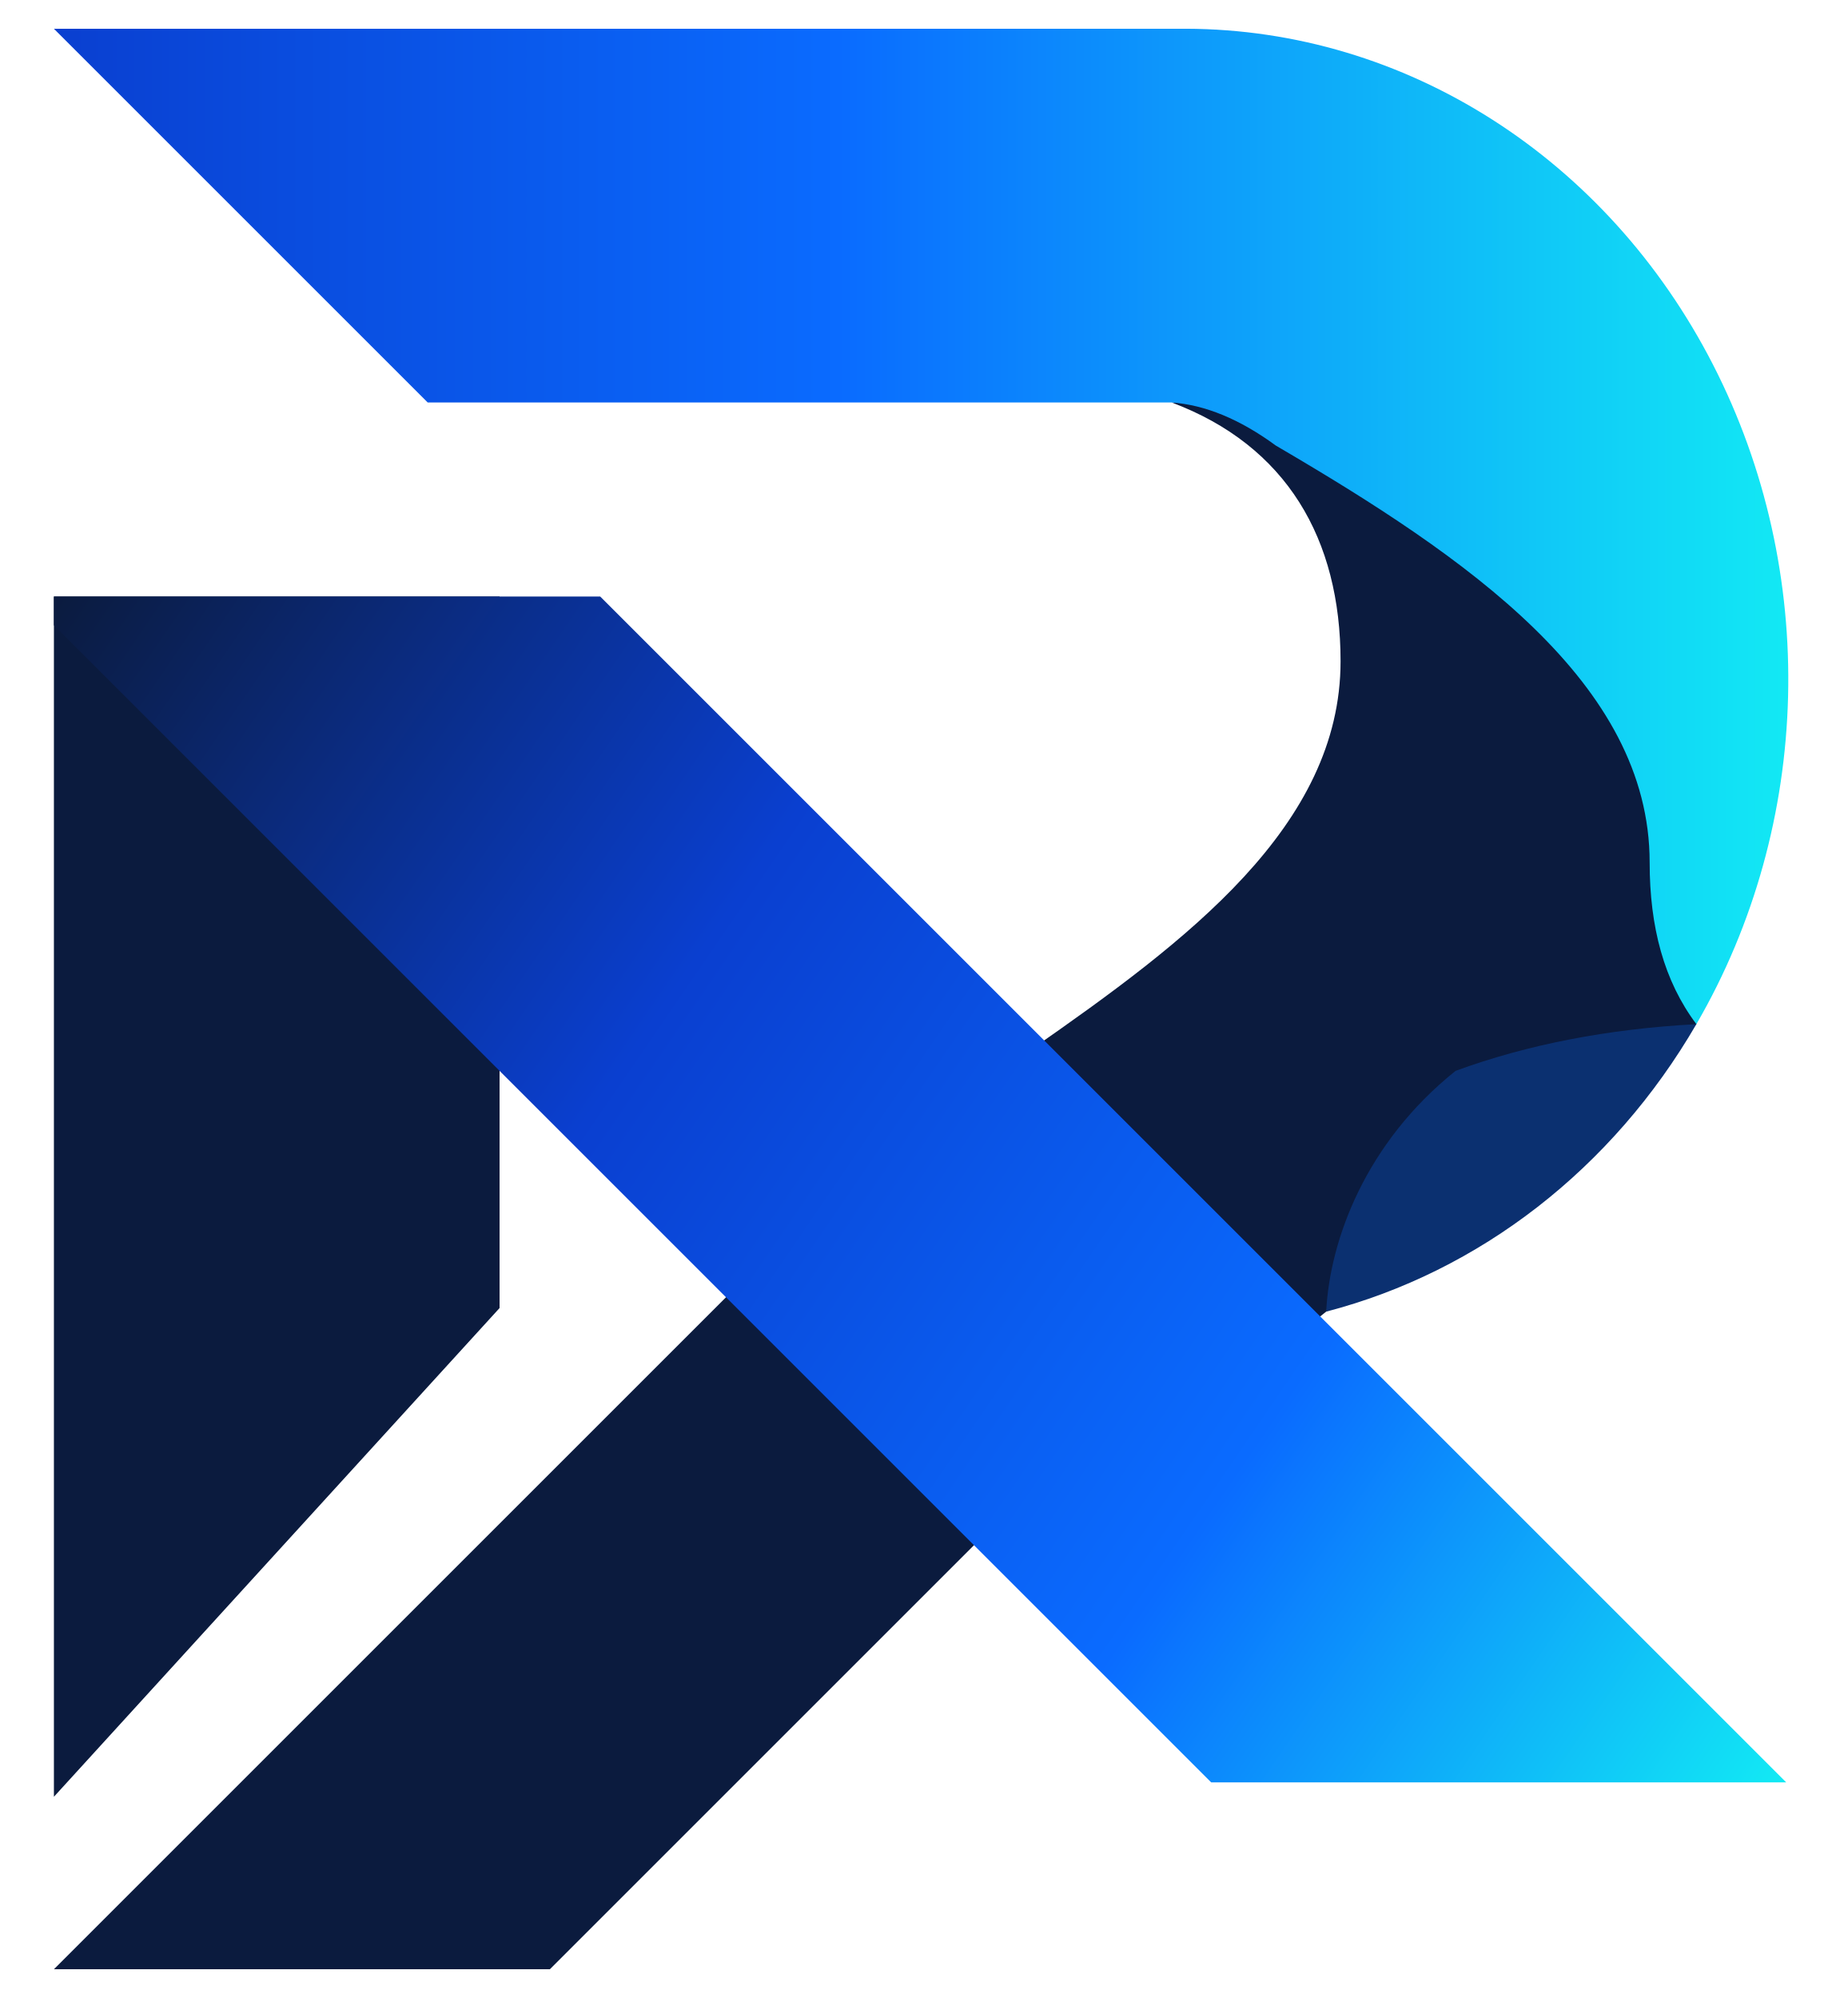
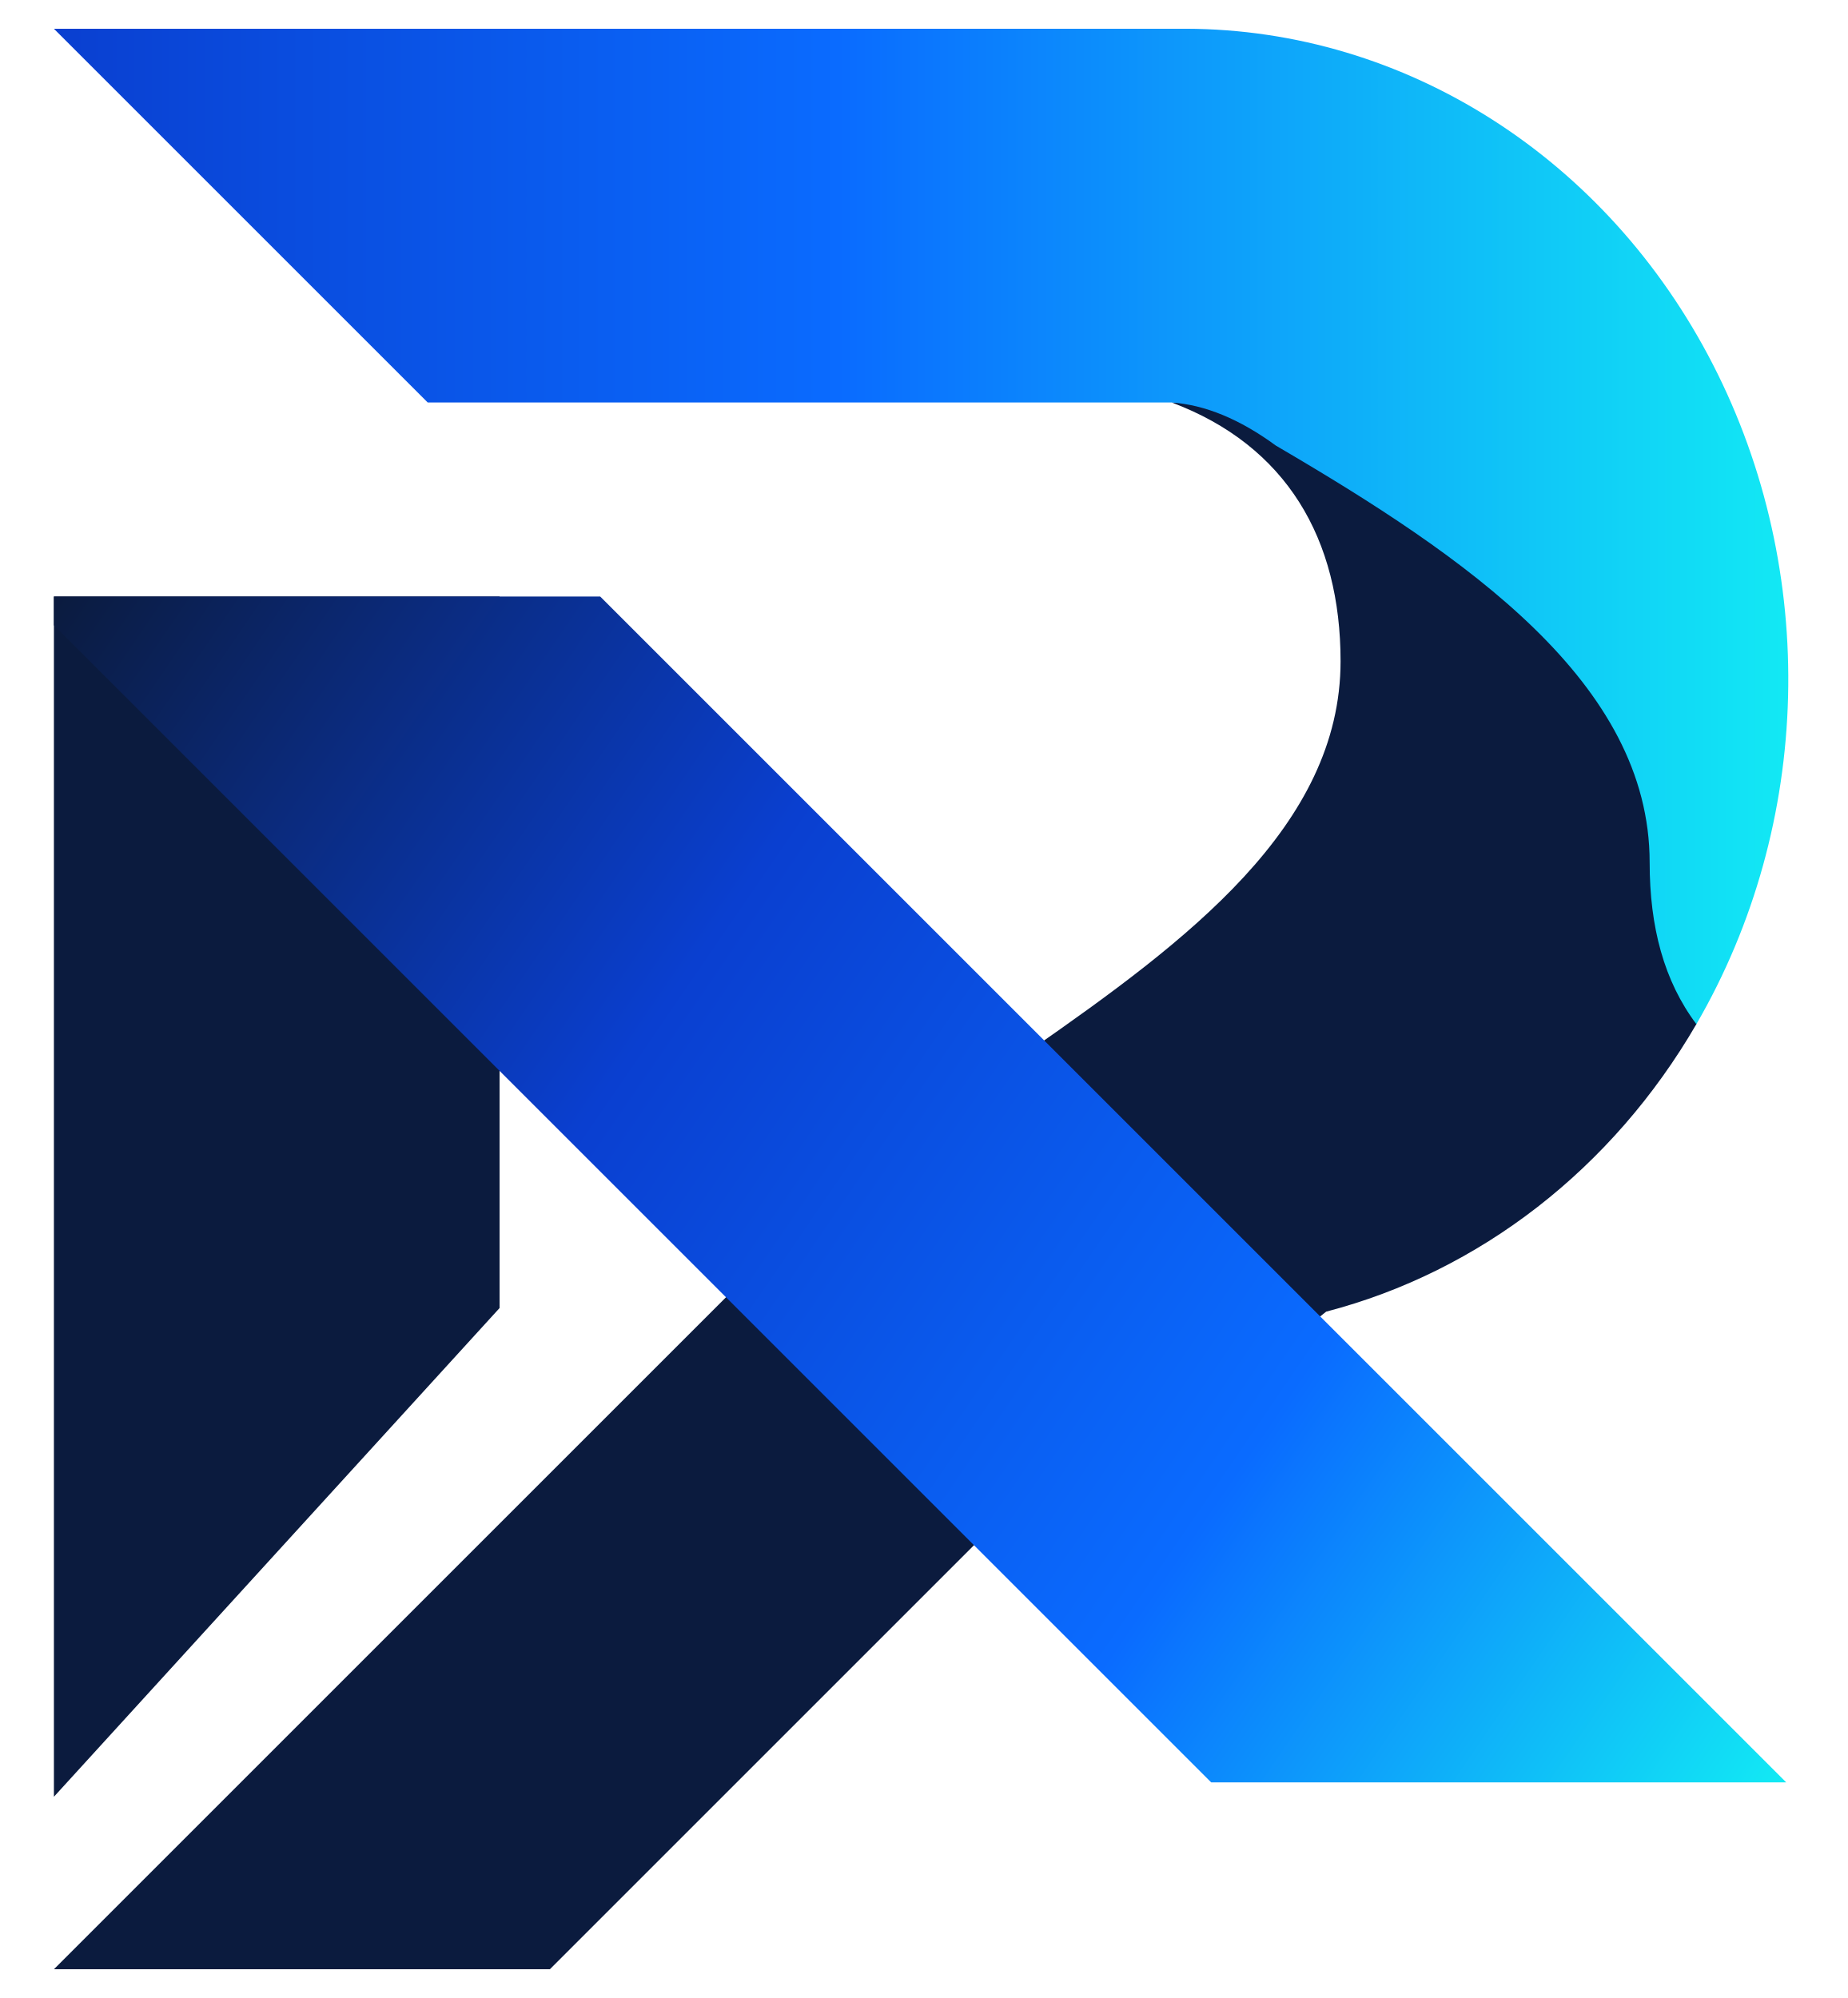
<svg xmlns="http://www.w3.org/2000/svg" viewBox="0 0 514 556" width="514" height="556" role="img" aria-label="PeepalX logo mark">
  <defs>
    <linearGradient id="bowl" x1="15" y1="0" x2="500" y2="0" gradientUnits="userSpaceOnUse">
      <stop offset="0" stop-color="#0A3FD0" />
      <stop offset=".45" stop-color="#0A6BFF" />
      <stop offset="1" stop-color="#12EAF4" />
    </linearGradient>
    <linearGradient id="stroke" x1="15" y1="166" x2="497" y2="496" gradientUnits="userSpaceOnUse">
      <stop offset="0" stop-color="#0B1B3E" />
      <stop offset=".35" stop-color="#0A3FD0" />
      <stop offset=".7" stop-color="#0A6BFF" />
      <stop offset="1" stop-color="#12EAF4" />
    </linearGradient>
  </defs>
  <g fill="#0B1B3E">
    <path d="M15 166H139V364L15 500Z" />
    <path d="M15 548L263 300L341 360L153 548Z" />
    <path d="M326 112H440L490 190L472 285L369 365L364 369L287 292C330 262 373 230 373 184C373 150 358 124 326 112Z" />
+     <path d="M472 285A168 181 0 0 1 369 365C370 345 380 318 405 298Q435 287 472 285Z" />
  </g>
-   <path fill="#0B3070" d="M472 285A168 181 0 0 1 369 365C370 345 380 318 405 298Q435 287 472 285Z" />
  <path fill="url(#stroke)" d="M15 166H167L497 496H337L15 174Z" />
  <path fill="url(#bowl)" d="M15 8H330A168 181 0 0 1 472 285C463 273 459 258 459 240C459 190 408 155 355 124Q340 113 326 112H119Z" />
</svg>
